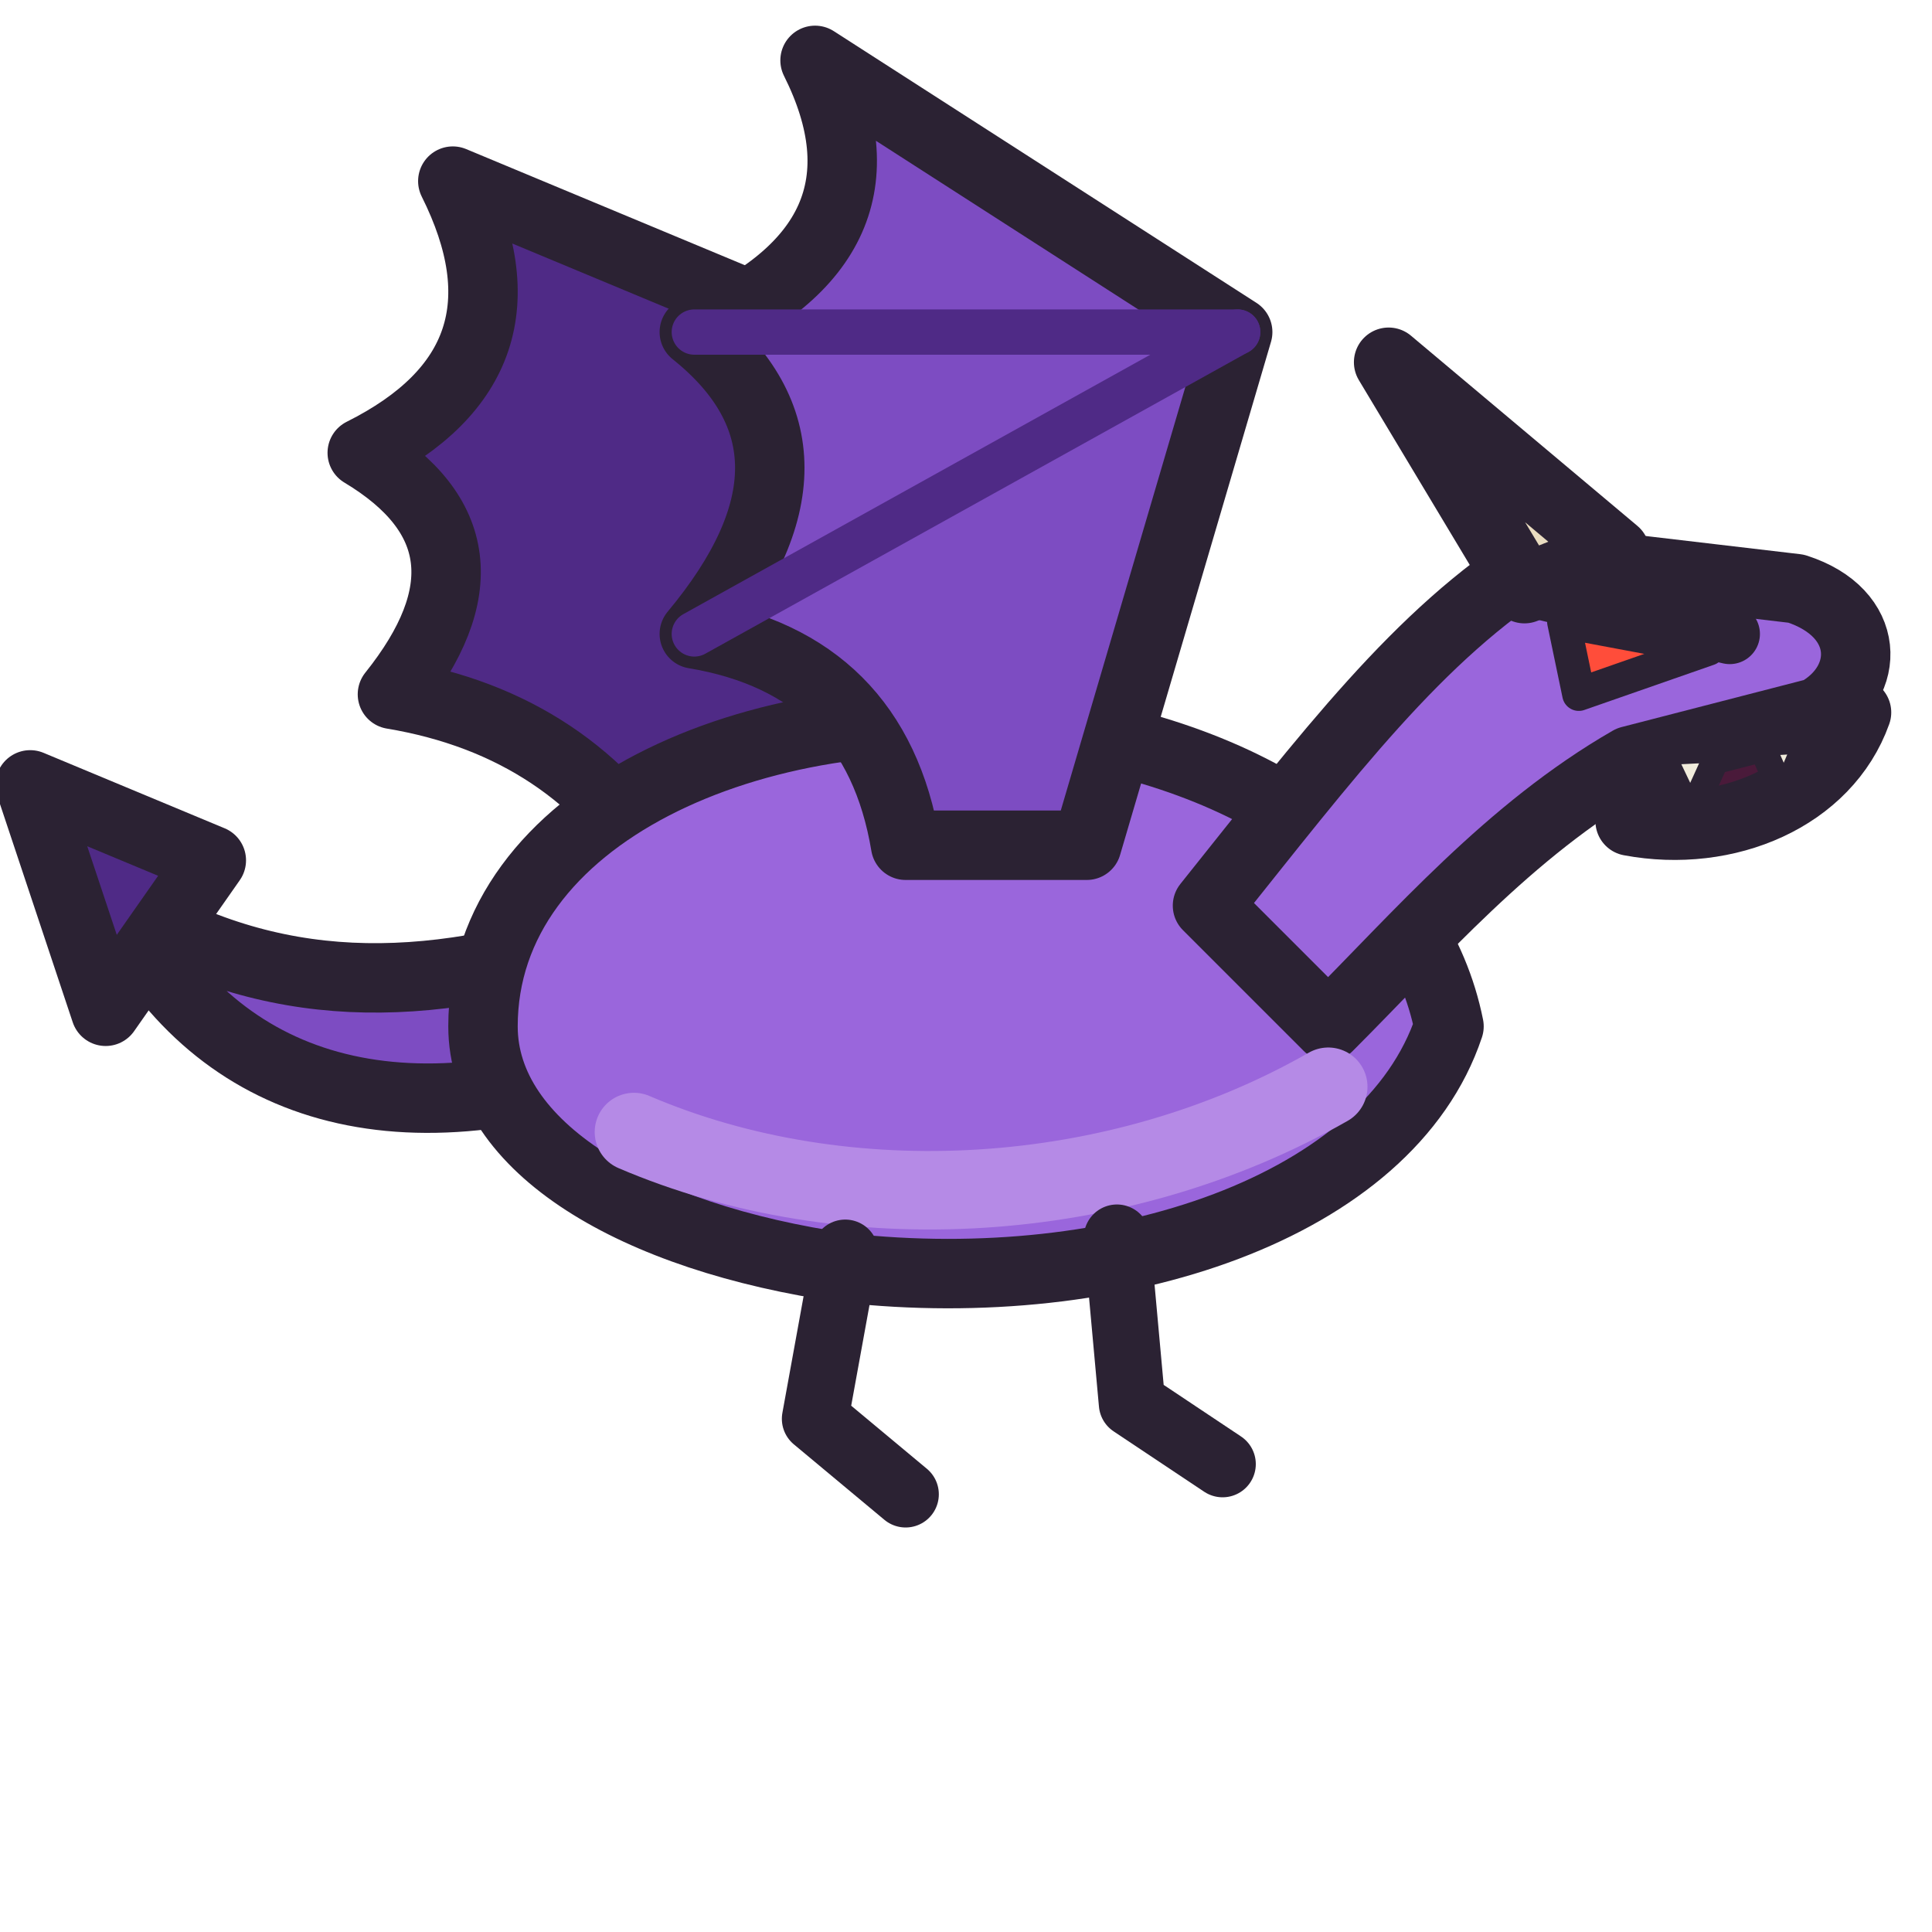
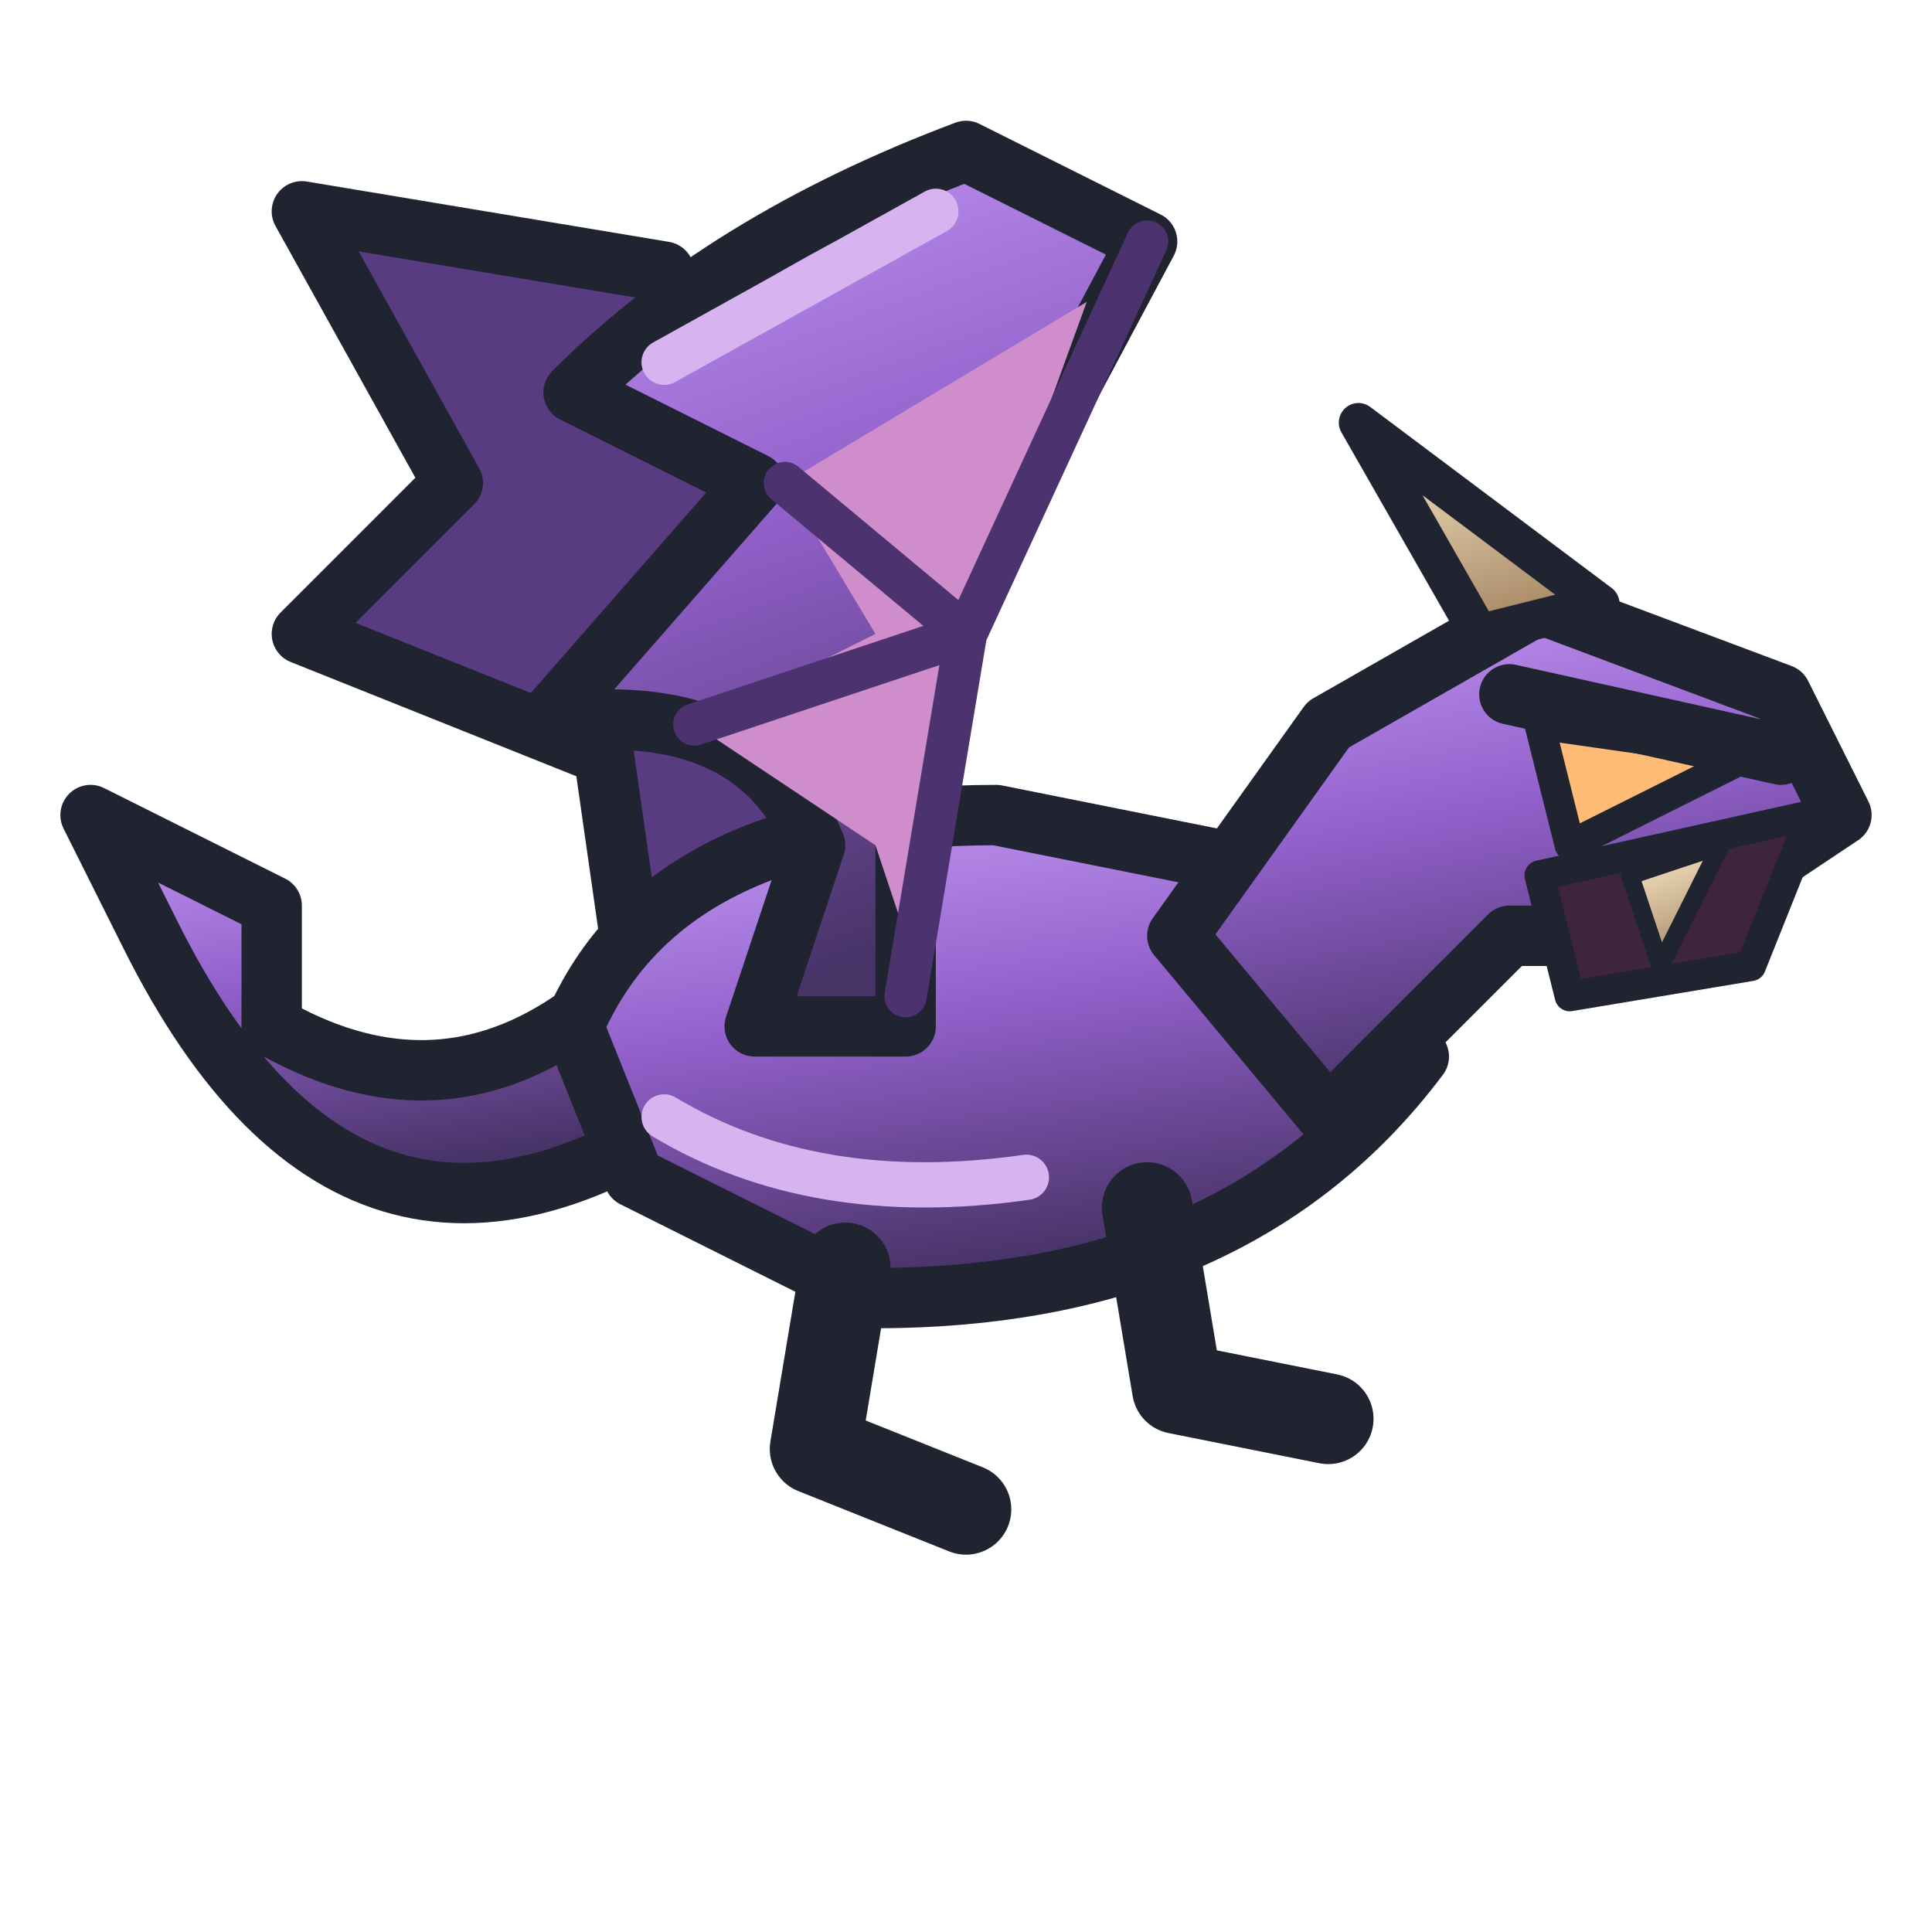
- <svg xmlns="http://www.w3.org/2000/svg" viewBox="0 0 64 64">
-   <g stroke="#2b2233" stroke-width="2.3" stroke-linejoin="round" stroke-linecap="round">
-     <path d="M30 29 L27 11 L15 6 Q18 12 12 15 Q17 18 13 23 Q19 24 22 29 Z" fill="#4f2a86" />
-     <path d="M21 35 C13 38 7 36 4 30 C9 33 14 33 20 31 Z" fill="#7d4cc2" />
-     <polygon points="1,26 7,28.5 3.5,33.5" fill="#4f2a86" />
-     <path d="M16 34 C16 27 25 23 34 24 C42 25 47 29 48 34 C46 40 37 43 28 42 C21 41 16 38 16 34 Z" fill="#9a66dc" />
-     <path d="M54 24.4 L61.5 23.6 C60.5 26.4 57.2 27.8 54 27.2 Z" fill="#4a1a3a" />
-     <path d="M40 30 C44 25 47 21 51 18.5 L59.5 19.5 C62 20.3 62 22.6 60.2 23.6 L54 25.2 C50 27.5 47 31 44 34 Z" fill="#9a66dc" />
-     <polygon points="50.5,19.5 46,12 53.5,18.3" fill="#e9dcc0" />
-     <path d="M36 28 L41 11 L27 2 Q30 8 23 11 Q28 15 23 21 Q29 22 30 28 Z" fill="#7d4cc2" />
+ <svg xmlns="http://www.w3.org/2000/svg" width="64" height="64" viewBox="0 0 64 64">
+   <defs>
+     <linearGradient id="hide" x1="0" y1="0" x2="0.25" y2="1">
+       <stop stop-color="#c59bf4" />
+       <stop offset="0.48" stop-color="#9260cb" />
+       <stop offset="1" stop-color="#473366" />
+     </linearGradient>
+     <linearGradient id="bone" x2="0.3" y2="1">
+       <stop stop-color="#fff0ce" />
+       <stop offset="1" stop-color="#ab8c69" />
+     </linearGradient>
+     <linearGradient id="plate" x2="0.25" y2="1">
+       <stop stop-color="#c59bf4" />
+       <stop offset="0.35" stop-color="#9260cb" />
+       <stop offset="1" stop-color="#473366" />
+     </linearGradient>
+   </defs>
+   <g stroke-linecap="round" stroke-linejoin="round">
+     <path d="M29 29 22 9 10 7 15 16 10 21 20 25 21 32Z" fill="#583b80" stroke="#202330" stroke-width="2" />
+     <path d="M24 36 Q12 45 5 31 L3 27 9 30 9 34 Q16 38 22 31Z" fill="url(#hide)" stroke="#202330" stroke-width="2" />
+     <path d="M19 34 Q22 27 33 27 L43 29 47 35 Q41 43 29 43 L21 39Z" fill="url(#hide)" stroke="#202330" stroke-width="2" />
+     <path d="M28 42 27 48 32 50 M38 40 39 46 44 47" fill="none" stroke="#202330" stroke-width="3" />
+     <path d="M39 31 44 24 51 20 59 23 61 27 55 31 50 31 44 37Z" fill="url(#hide)" stroke="#202330" stroke-width="2" />
+     <path d="M49 21 45 14 53 20Z" fill="url(#bone)" stroke="#202330" stroke-width="1.3" />
+     <path d="M51 29 60 27 58 32 52 33Z" fill="#3e253f" stroke="#202330" stroke-width="1" />
+     <path d="M54 29 55 32 57 28Z" fill="url(#bone)" stroke="#202330" stroke-width="0.6" />
+     <path d="M30 34 30 23 38 8 32 5 Q24 8 19 13 L25 16 18 24 Q25 23 27 28 L25 34Z" fill="url(#hide)" stroke="#202330" stroke-width="2" />
+     <path d="M36 10 26 16 29 21 23 24 29 28 30 31 32 21Z" fill="#cf8dcc" stroke="none" stroke-width="2" />
+     <path d="M30 33 32 21 38 8 M32 21 26 16 M32 21 23 24" fill="none" stroke="#4c326f" stroke-width="1.4" />
+     <path d="M22 12 31 7 M22 37 Q27 40 34 39" fill="none" stroke="#d7b4f0" stroke-width="1.5" />
+     <path d="M51 24 l7 1 -6 3 Z" fill="#ffbc77" stroke="#202330" stroke-width="1" />
+     <path d="M50 23 l9 2" fill="none" stroke="#202330" stroke-width="2" />
  </g>
-   <g stroke="#4f2a86" stroke-width="1.5" stroke-linecap="round" fill="none">
-     <path d="M41 11 L23 11" />
-     <path d="M41 11 L23 21" />
-   </g>
-   <path d="M21 37.5 C28 40.5 37 40 44 36" fill="none" stroke="#b58ae6" stroke-width="2.6" stroke-linecap="round" />
-   <g stroke="#2b2233" stroke-width="2.2" stroke-linecap="round" stroke-linejoin="round" fill="none">
-     <path d="M28 41.5 L27 47 L30 49.5" />
-     <path d="M37 41 L37.5 46.5 L40.5 48.5" />
-   </g>
-   <g fill="#f1ecdc" stroke="#2b2233" stroke-width="0.9" stroke-linejoin="round">
-     <polygon points="55,24.9 56,27 57,24.8" />
-     <polygon points="58.3,24.6 59.1,26.4 59.9,24.5" />
-   </g>
-   <polygon points="51.8,20.6 56.6,21.5 52.3,23" fill="#ff4d3a" stroke="#2b2233" stroke-width="1.1" stroke-linejoin="round" />
-   <path d="M50.5 19.4 L57.3 21" stroke="#2b2233" stroke-width="2" stroke-linecap="round" />
</svg>
